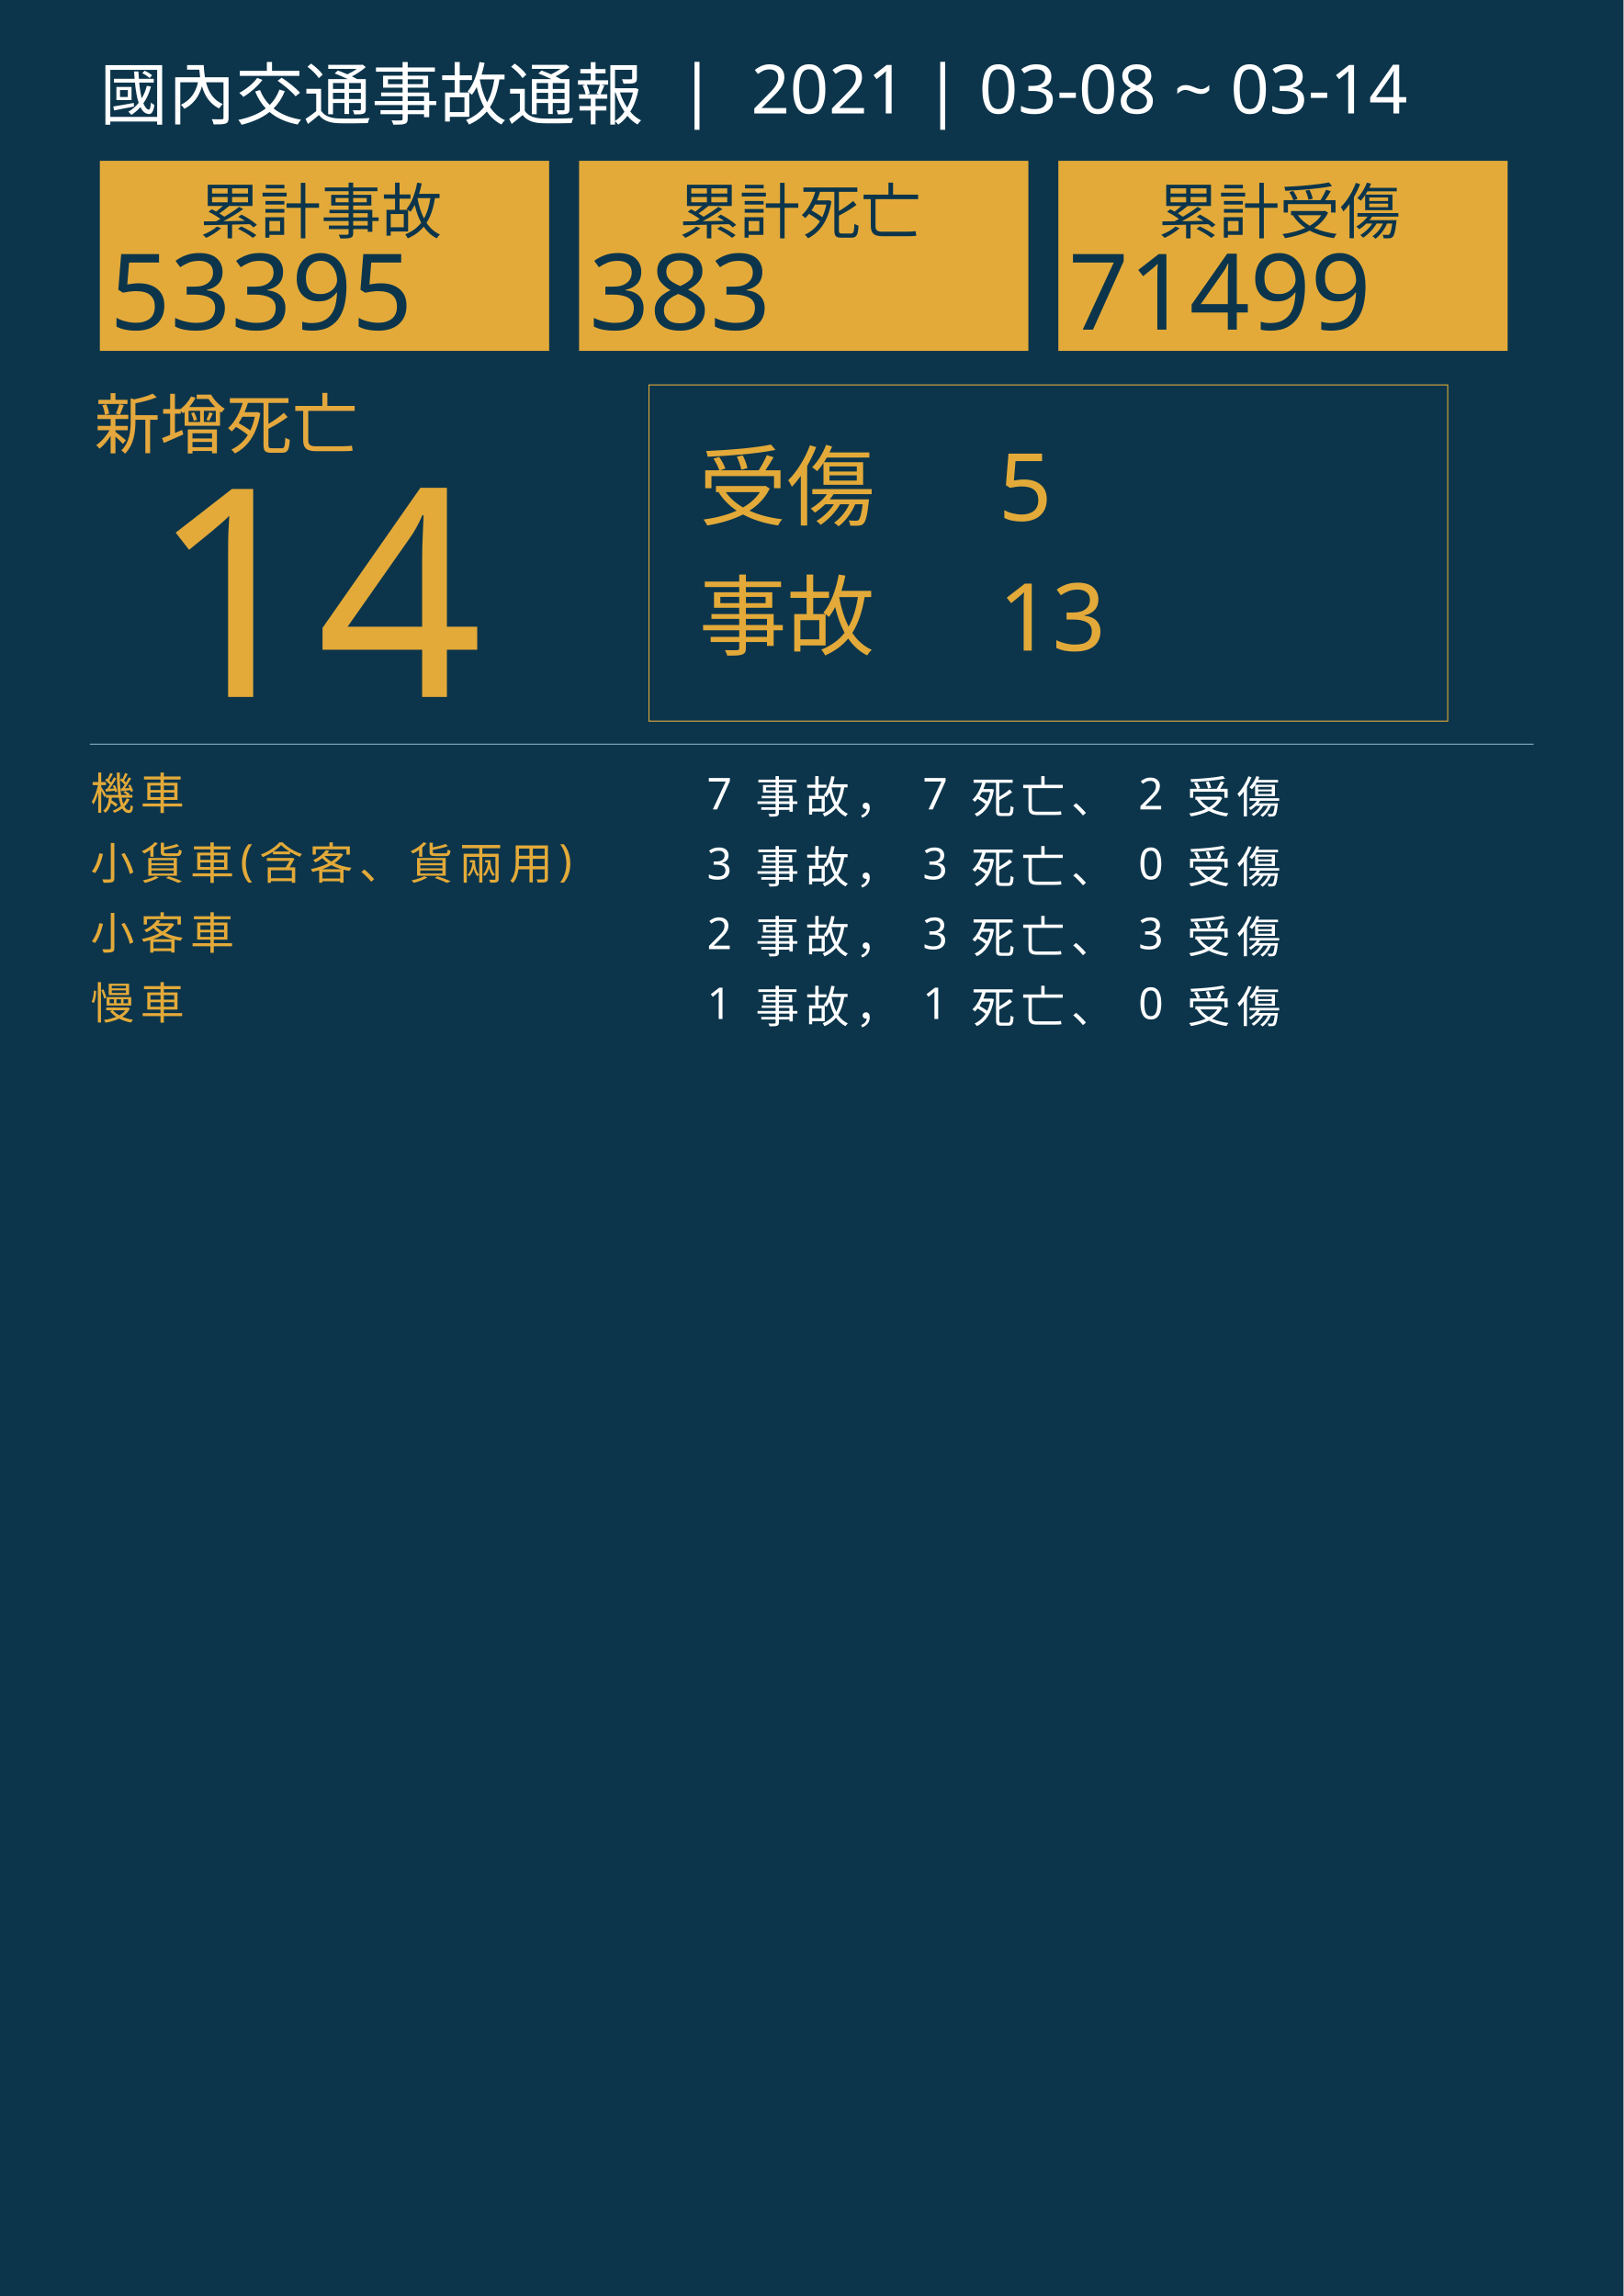
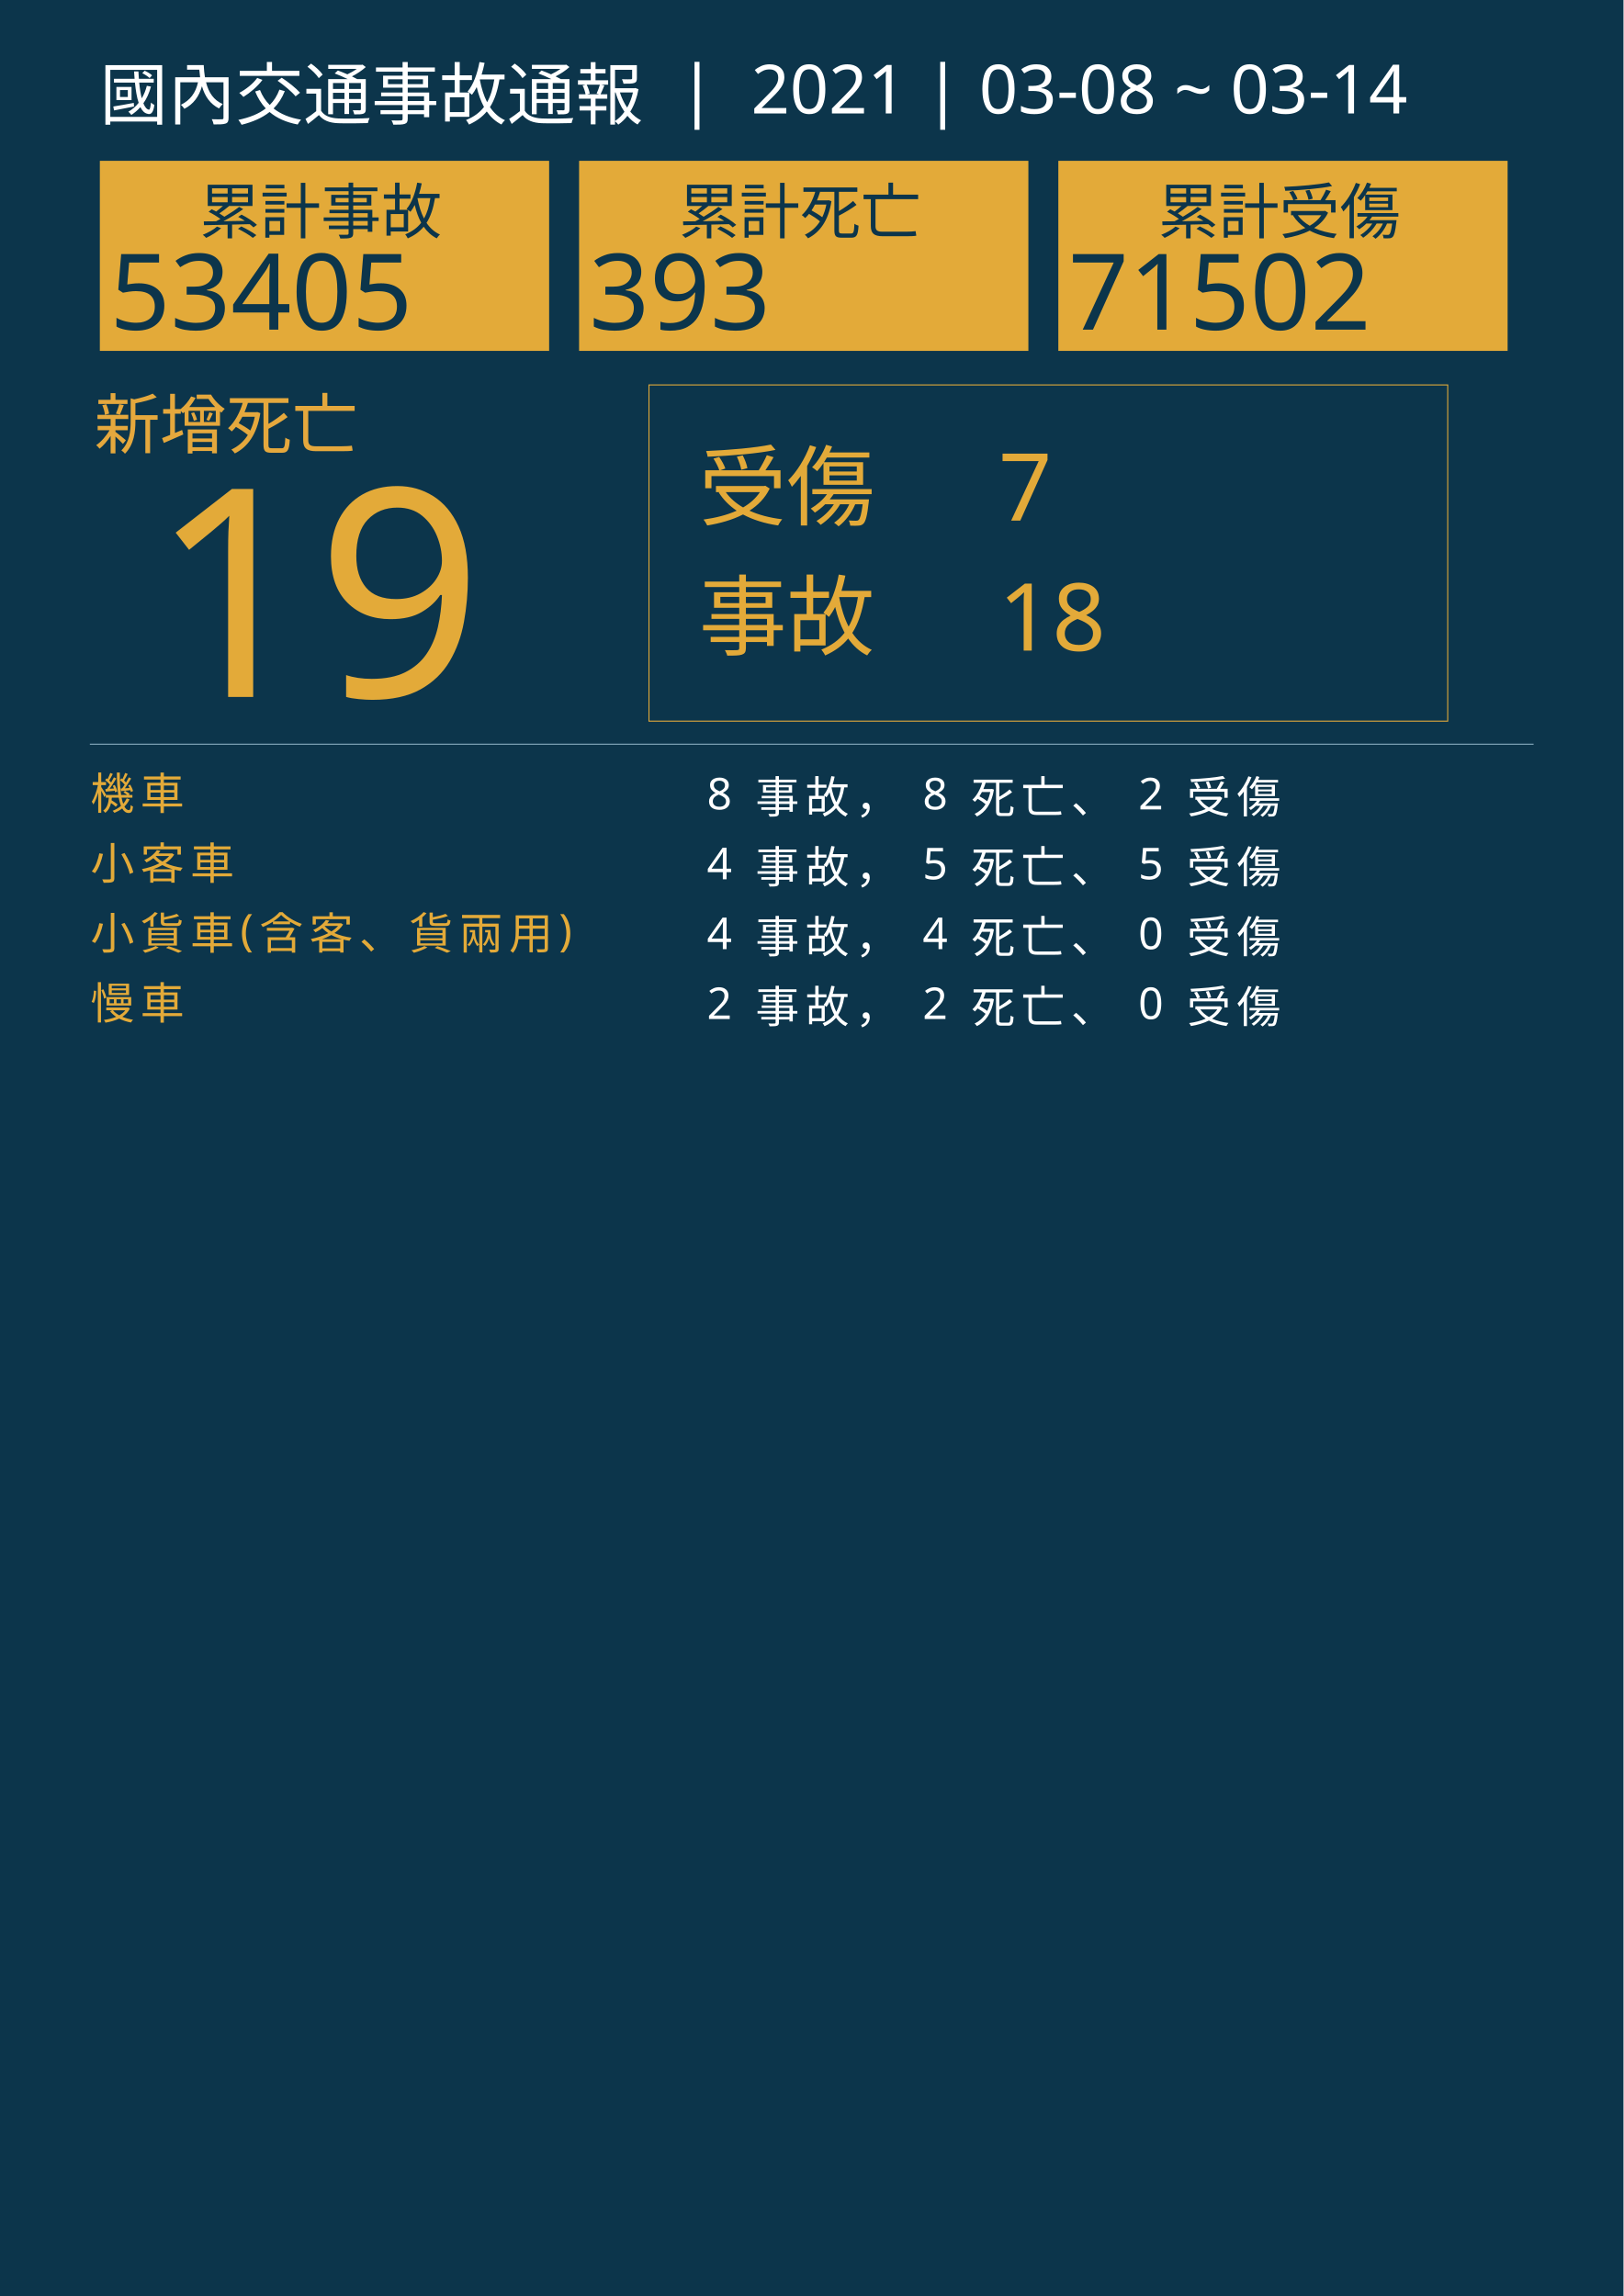
<svg xmlns="http://www.w3.org/2000/svg" version="1.1" id="圖層_1" x="0px" y="0px" viewBox="0 0 1626 2300" style="enable-background:new 0 0 1626 2300;" xml:space="preserve">
  <style type="text/css">
	.st0{fill:#0C354B;}
	.st1{fill:#E5A83D;}
	.st2{font-family:'NotoSansCJKtc-Bold-B5pc-H';}
	.st3{font-size:66px;}
	.st4{fill:#E3AA39;}
	.st5{font-family:'Arial-BoldMT';}
	.st6{font-size:291.776px;}
	.st7{fill:none;stroke:#E3AA39;stroke-miterlimit:10;}
	.st8{font-family:'NotoSansCJKtc-Light-B5pc-H';}
	.st9{font-size:88px;}
	.st10{font-family:'NotoSansCJKtc-Medium-B5pc-H';}
	.st11{font-size:94px;}
	.st12{fill:none;stroke:#8AAFC1;stroke-miterlimit:10;}
	.st13{font-size:60.649px;}
	.st14{font-size:106px;}
	.st15{fill:none;}
	.st16{font-size:44px;}
	.st17{letter-spacing:6;}
	.st18{fill:#FFFFFF;}
	.st19{letter-spacing:1;}
	.st20{font-size:68px;}
</style>
  <rect class="st0" width="1626" height="2300" />
  <text transform="matrix(1 0 0 1 94.5001 449.017)" class="st1 st2 st3">新增死亡</text>
  <g>
-     <text transform="matrix(1 0 0 1 150 698.1412)" class="st4 st5 st6">14</text>
+     <text transform="matrix(1 0 0 1 150 698.1412)" class="st4 st5 st6">19</text>
  </g>
  <g>
    <rect x="650" y="385.6" class="st7" width="800" height="336.8" />
    <g>
      <text transform="matrix(1 0 0 1 700 519.593)" class="st4 st8 st9">受傷</text>
-       <text transform="matrix(1 0 0 1 1000 521.5084)" class="st4 st10 st11">5</text>
-       <text transform="matrix(1 0 0 1 1000 651.7274)" class="st4 st10 st11">13</text>
+       <text transform="matrix(1 0 0 1 1000 521.5084)" class="st4 st10 st11">7</text>
+       <text transform="matrix(1 0 0 1 1000 651.7274)" class="st4 st10 st11">18</text>
      <text transform="matrix(1 0 0 1 700 649.4965)" class="st4 st8 st9">事故</text>
    </g>
  </g>
  <line class="st12" x1="90" y1="745.5" x2="1536" y2="745.5" />
  <g>
    <g>
      <rect x="100" y="161.1" class="st4" width="450" height="190.4" />
      <g>
        <text transform="matrix(1 0 0 1 200 233.9079)" class="st0 st10 st13">累計事故</text>
        <g>
-           <text transform="matrix(1 0 0 1 110 330.2121)" class="st0 st5 st14">53395</text>
+           <text transform="matrix(1 0 0 1 110 330.2121)" class="st0 st5 st14">53405</text>
        </g>
      </g>
    </g>
    <g>
      <rect x="580" y="161.1" class="st4" width="450" height="190.4" />
      <g>
        <text transform="matrix(1 0 0 1 680 233.908)" class="st0 st10 st13">累計死亡</text>
        <g>
-           <text transform="matrix(1 0 0 1 590 330.2122)" class="st0 st5 st14">383</text>
+           <text transform="matrix(1 0 0 1 590 330.2122)" class="st0 st5 st14">393</text>
        </g>
      </g>
    </g>
    <g>
      <rect x="1060" y="161.1" class="st4" width="450" height="190.4" />
      <g>
        <text transform="matrix(1 0 0 1 1160 233.908)" class="st0 st10 st13">累計受傷</text>
        <g>
-           <text transform="matrix(1 0 0 1 1070 330.2122)" class="st0 st5 st14">71499</text>
+           <text transform="matrix(1 0 0 1 1070 330.2122)" class="st0 st5 st14">71502</text>
        </g>
      </g>
    </g>
  </g>
  <rect x="90.6" y="772.1" class="st15" width="1141.8" height="314.8" />
  <text transform="matrix(1 0 0 1 90.5591 810.7965)">
    <tspan x="0" y="0" class="st4 st10 st16 st17">機車</tspan>
-     <tspan x="600" y="0" class="st18 st10 st16 st17"> 7 事故， 7 死亡、 2 受傷</tspan>
-     <tspan x="0" y="70" class="st4 st10 st16 st17">小貨車(含客、貨兩用)</tspan>
-     <tspan x="600" y="70" class="st18 st10 st16 st17"> 3 事故， 3 死亡、 0 受傷</tspan>
-     <tspan x="0" y="140" class="st4 st10 st16 st17">小客車</tspan>
-     <tspan x="600" y="140" class="st18 st10 st16 st17"> 2 事故， 3 死亡、 3 受傷</tspan>
+     <tspan x="600" y="0" class="st18 st10 st16 st17"> 8 事故， 8 死亡、 2 受傷</tspan>
+     <tspan x="0" y="70" class="st4 st10 st16 st17">小客車</tspan>
+     <tspan x="600" y="70" class="st18 st10 st16 st17"> 4 事故， 5 死亡、 5 受傷</tspan>
+     <tspan x="0" y="140" class="st4 st10 st16 st17">小貨車(含客、貨兩用)</tspan>
+     <tspan x="600" y="140" class="st18 st10 st16 st17"> 4 事故， 4 死亡、 0 受傷</tspan>
    <tspan x="0" y="210" class="st4 st10 st16 st17">慢車</tspan>
-     <tspan x="600" y="210" class="st18 st10 st16 st17"> 1 事故， 1 死亡、 0 受傷</tspan>
+     <tspan x="600" y="210" class="st18 st10 st16 st17"> 2 事故， 2 死亡、 0 受傷</tspan>
  </text>
  <text transform="matrix(1 0 0 1 100 119.2712)" class="st18 st8 st20">國內交通事故通報  |  2021 | 03-08 ~ 03-14</text>
</svg>
